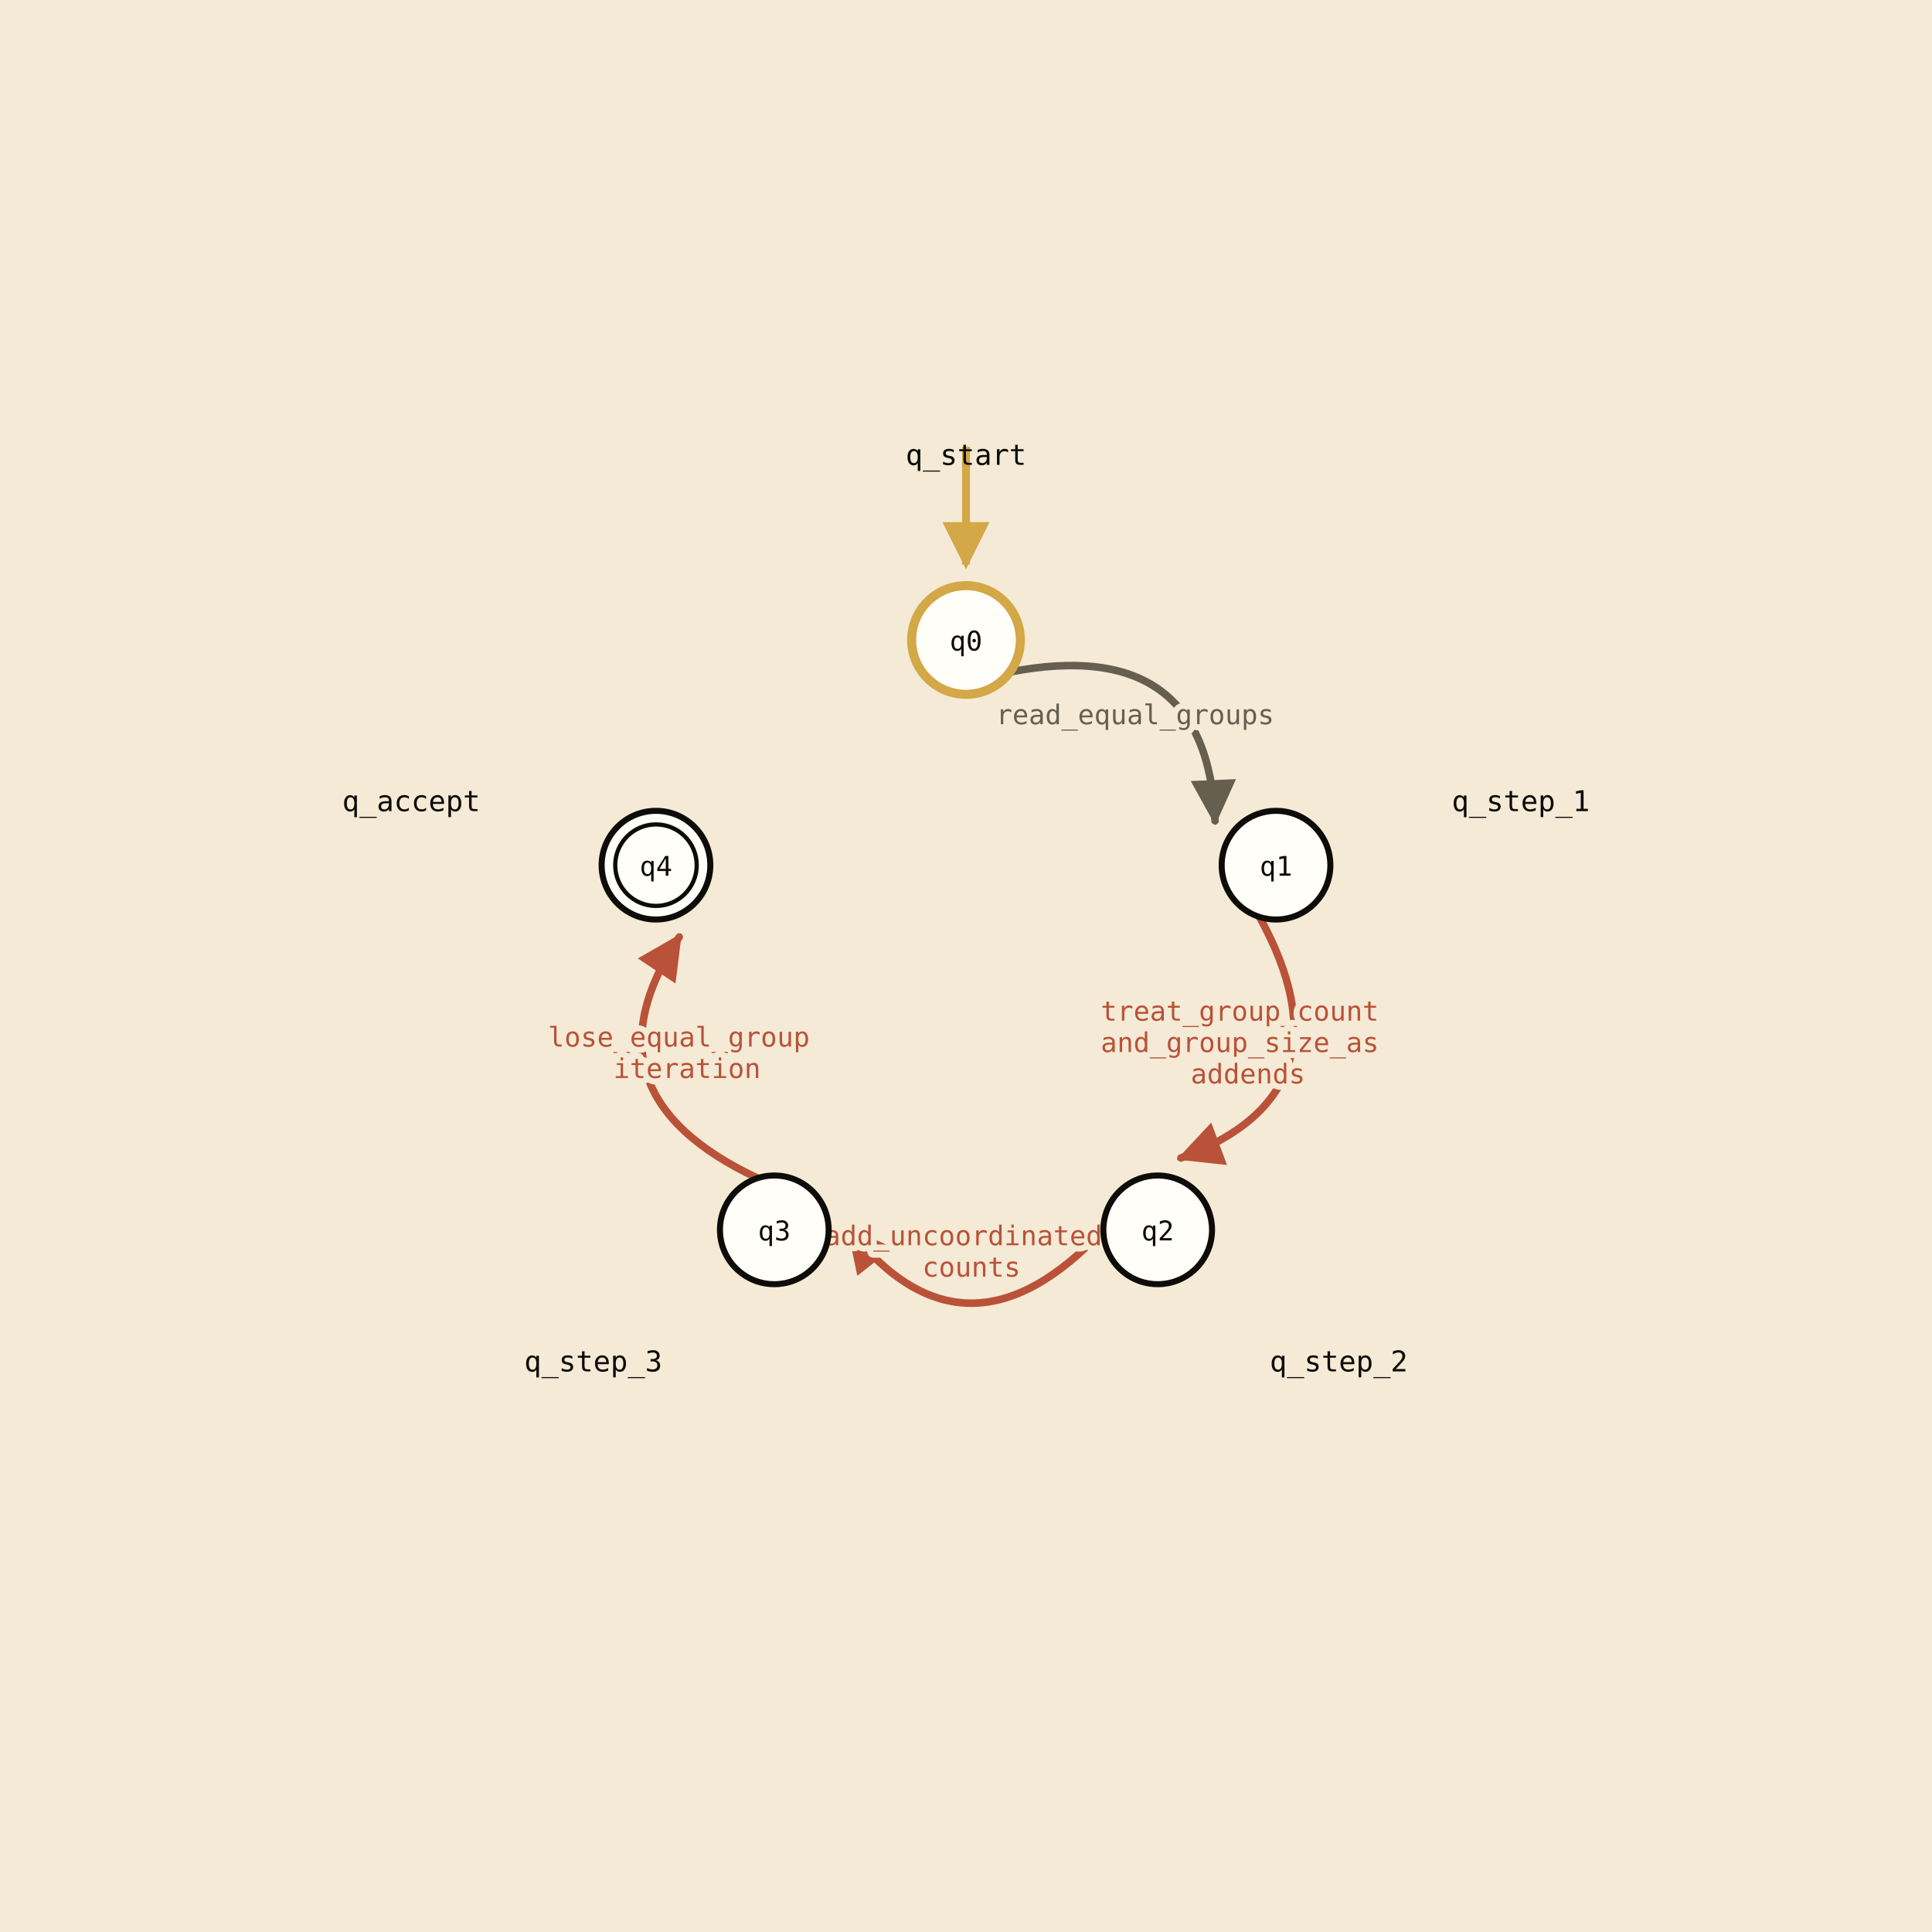
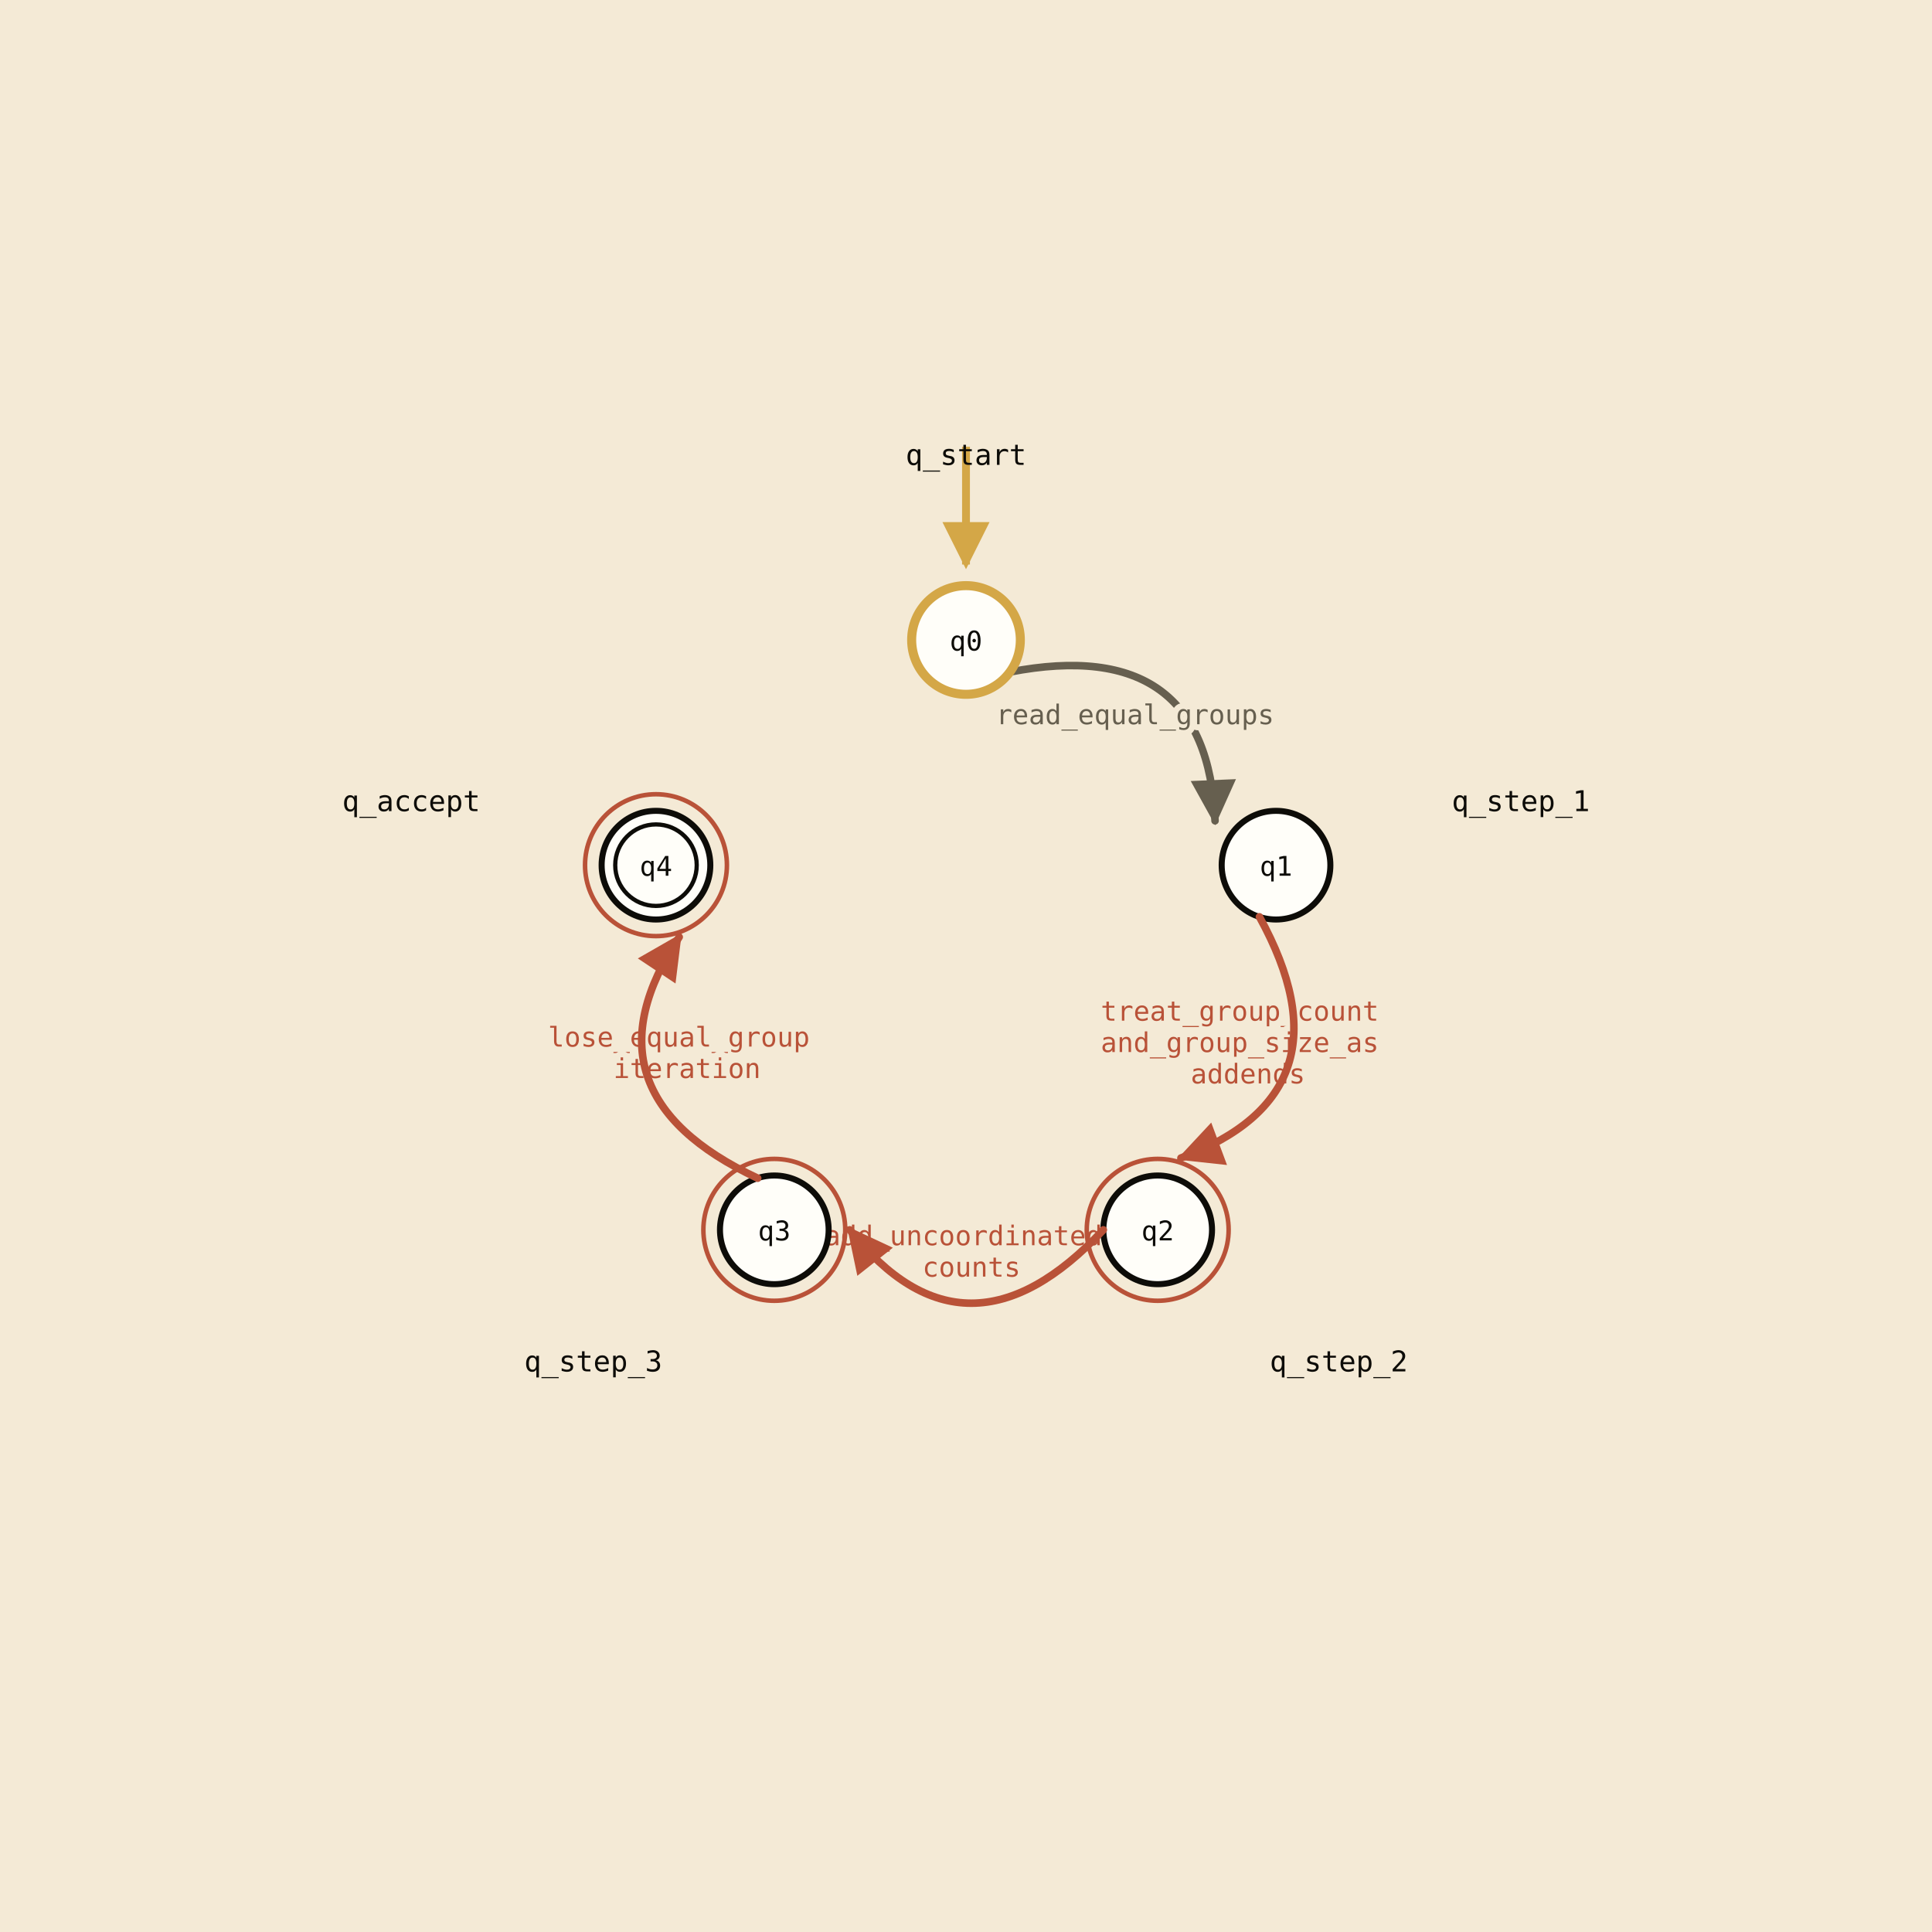
<svg xmlns="http://www.w3.org/2000/svg" width="640" height="640" viewBox="0 0 640 640" role="img" aria-labelledby="title desc">
  <defs>
    <marker id="arrow-conserving" viewBox="0 0 10 10" refX="9" refY="5" markerWidth="6" markerHeight="6" orient="auto-start-reverse">
      <path d="M 0 0 L 10 5 L 0 10 z" fill="#0d0c08" />
    </marker>
-     <marker id="arrow-deforming" viewBox="0 0 10 10" refX="9" refY="5" markerWidth="6" markerHeight="6" orient="auto-start-reverse">
+     <marker id="arrow-neutral" viewBox="0 0 10 10" refX="9" refY="5" markerWidth="6" markerHeight="6" orient="auto-start-reverse">
+       <path d="M 0 0 L 10 5 L 0 10 z" fill="#665f4f" />
+     </marker>
+     <marker id="arrow-validity-blue" viewBox="0 0 10 10" refX="9" refY="5" markerWidth="6" markerHeight="6" orient="auto-start-reverse">
+       <path d="M 0 0 L 10 5 L 0 10 z" fill="#2e6f9e" />
+     </marker>
+     <marker id="arrow-validity-rust" viewBox="0 0 10 10" refX="9" refY="5" markerWidth="6" markerHeight="6" orient="auto-start-reverse">
      <path d="M 0 0 L 10 5 L 0 10 z" fill="#b95238" />
    </marker>
-     <marker id="arrow-neutral" viewBox="0 0 10 10" refX="9" refY="5" markerWidth="6" markerHeight="6" orient="auto-start-reverse">
-       <path d="M 0 0 L 10 5 L 0 10 z" fill="#665f4f" />
+     <marker id="arrow-validity-rust-mixed" viewBox="0 0 10 10" refX="9" refY="5" markerWidth="4.5" markerHeight="4.5" orient="auto-start-reverse">
+       <path d="M 0 0 L 10 5 L 0 10 z" fill="#b95238" />
    </marker>
    <marker id="arrow-start" viewBox="0 0 10 10" refX="9" refY="5" markerWidth="6" markerHeight="6" orient="auto-start-reverse">
      <path d="M 0 0 L 10 5 L 0 10 z" fill="#d4a747" />
    </marker>
  </defs>
  <rect width="100%" height="100%" fill="#f4ead6" />
  <path class="edge-neutral" d="M 334.6 222.6 Q 399.9 210.0 402.5 271.9" fill="none" stroke="#665f4f" stroke-width="2.5" stroke-linecap="round" marker-end="url(#arrow-neutral)" />
  <text text-anchor="middle" font-family="ui-monospace, Menlo, Consolas, monospace" font-size="9.0" fill="#665f4f" stroke="#f4ead6" stroke-width="4" stroke-linejoin="round" paint-order="stroke fill">
    <tspan x="376.0" y="239.9">read_equal_groups</tspan>
  </text>
-   <path class="edge-deforming" d="M 417.2 303.7 Q 449.3 362.0 391.2 383.6" fill="none" stroke="#b95238" stroke-width="2.5" stroke-linecap="round" marker-end="url(#arrow-deforming)" />
  <text text-anchor="middle" font-family="ui-monospace, Menlo, Consolas, monospace" font-size="9.0" fill="#b95238" stroke="#f4ead6" stroke-width="4" stroke-linejoin="round" paint-order="stroke fill">
    <tspan x="413.4" y="338.1">treat_group_count</tspan>
    <tspan x="413.4" y="348.5">and_group_size_as</tspan>
    <tspan x="413.4" y="358.9">addends</tspan>
  </text>
-   <path class="edge-deforming" d="M 365.5 407.4 Q 320.0 456.0 281.5 407.4" fill="none" stroke="#b95238" stroke-width="2.5" stroke-linecap="round" marker-end="url(#arrow-deforming)" />
  <text text-anchor="middle" font-family="ui-monospace, Menlo, Consolas, monospace" font-size="9.0" fill="#b95238" stroke="#f4ead6" stroke-width="4" stroke-linejoin="round" paint-order="stroke fill">
    <tspan x="321.8" y="412.5">add_uncoordinated</tspan>
    <tspan x="321.8" y="422.9">counts</tspan>
  </text>
-   <path class="edge-deforming" d="M 251.0 390.3 Q 190.7 362.0 225.0 310.4" fill="none" stroke="#b95238" stroke-width="2.5" stroke-linecap="round" marker-end="url(#arrow-deforming)" />
  <text text-anchor="middle" font-family="ui-monospace, Menlo, Consolas, monospace" font-size="9.0" fill="#b95238" stroke="#f4ead6" stroke-width="4" stroke-linejoin="round" paint-order="stroke fill">
    <tspan x="227.6" y="346.7">lose_equal_group</tspan>
    <tspan x="227.6" y="357.1">iteration</tspan>
  </text>
  <path d="M 320.0 148.0 L 320.0 187.0" fill="none" stroke="#d4a747" stroke-width="2.6" marker-end="url(#arrow-start)" />
  <circle cx="320.0" cy="212.0" r="18.0" fill="#fffef9" stroke="#d4a747" stroke-width="3" />
  <text text-anchor="middle" font-family="ui-monospace, Menlo, Consolas, monospace" font-size="9.5" fill="#0d0c08">
    <tspan x="320.0" y="154.0">q_start</tspan>
  </text>
  <text x="320.0" y="215.5" text-anchor="middle" font-family="ui-monospace, Menlo, Consolas, monospace" font-size="9" fill="#0d0c08">q0</text>
  <circle cx="422.7" cy="286.6" r="18.0" fill="#fffef9" stroke="#0d0c08" stroke-width="2" />
  <text text-anchor="start" font-family="ui-monospace, Menlo, Consolas, monospace" font-size="9.5" fill="#0d0c08">
    <tspan x="480.9" y="268.7">q_step_1</tspan>
  </text>
  <text x="422.7" y="290.1" text-anchor="middle" font-family="ui-monospace, Menlo, Consolas, monospace" font-size="9" fill="#0d0c08">q1</text>
  <circle cx="383.5" cy="407.4" r="18.0" fill="#fffef9" stroke="#0d0c08" stroke-width="2" />
  <text text-anchor="start" font-family="ui-monospace, Menlo, Consolas, monospace" font-size="9.5" fill="#0d0c08">
    <tspan x="420.6" y="454.3">q_step_2</tspan>
  </text>
  <text x="383.5" y="410.9" text-anchor="middle" font-family="ui-monospace, Menlo, Consolas, monospace" font-size="9" fill="#0d0c08">q2</text>
  <circle cx="256.5" cy="407.4" r="18.0" fill="#fffef9" stroke="#0d0c08" stroke-width="2" />
  <text text-anchor="end" font-family="ui-monospace, Menlo, Consolas, monospace" font-size="9.5" fill="#0d0c08">
    <tspan x="219.4" y="454.3">q_step_3</tspan>
  </text>
  <text x="256.5" y="410.9" text-anchor="middle" font-family="ui-monospace, Menlo, Consolas, monospace" font-size="9" fill="#0d0c08">q3</text>
  <circle cx="217.3" cy="286.6" r="18.0" fill="#fffef9" stroke="#0d0c08" stroke-width="2" />
  <circle cx="217.3" cy="286.6" r="13.5" fill="none" stroke="#0d0c08" stroke-width="1.4" />
  <text text-anchor="end" font-family="ui-monospace, Menlo, Consolas, monospace" font-size="9.5" fill="#0d0c08">
    <tspan x="159.1" y="268.7">q_accept</tspan>
  </text>
  <text x="217.3" y="290.1" text-anchor="middle" font-family="ui-monospace, Menlo, Consolas, monospace" font-size="9" fill="#0d0c08">q4</text>
+   <path class="validity-rust-overlay" d="M 417.2 303.7 Q 449.3 362.0 391.2 383.6" fill="none" stroke="#b95238" stroke-width="2.5" stroke-linecap="round" marker-end="url(#arrow-validity-rust)" />
+   <path class="validity-rust-overlay" d="M 365.5 407.4 Q 320.0 456.0 281.5 407.4" fill="none" stroke="#b95238" stroke-width="2.5" stroke-linecap="round" marker-end="url(#arrow-validity-rust)" />
+   <path class="validity-rust-overlay" d="M 251.0 390.3 Q 190.7 362.0 225.0 310.4" fill="none" stroke="#b95238" stroke-width="2.5" stroke-linecap="round" marker-end="url(#arrow-validity-rust)" />
+   <circle class="validity-rust-ring" cx="217.3" cy="286.6" r="23.5" fill="none" stroke="#b95238" stroke-width="1.5" />
+   <circle class="validity-rust-ring" cx="383.5" cy="407.4" r="23.5" fill="none" stroke="#b95238" stroke-width="1.5" />
+   <circle class="validity-rust-ring" cx="256.5" cy="407.4" r="23.5" fill="none" stroke="#b95238" stroke-width="1.5" />
</svg>
